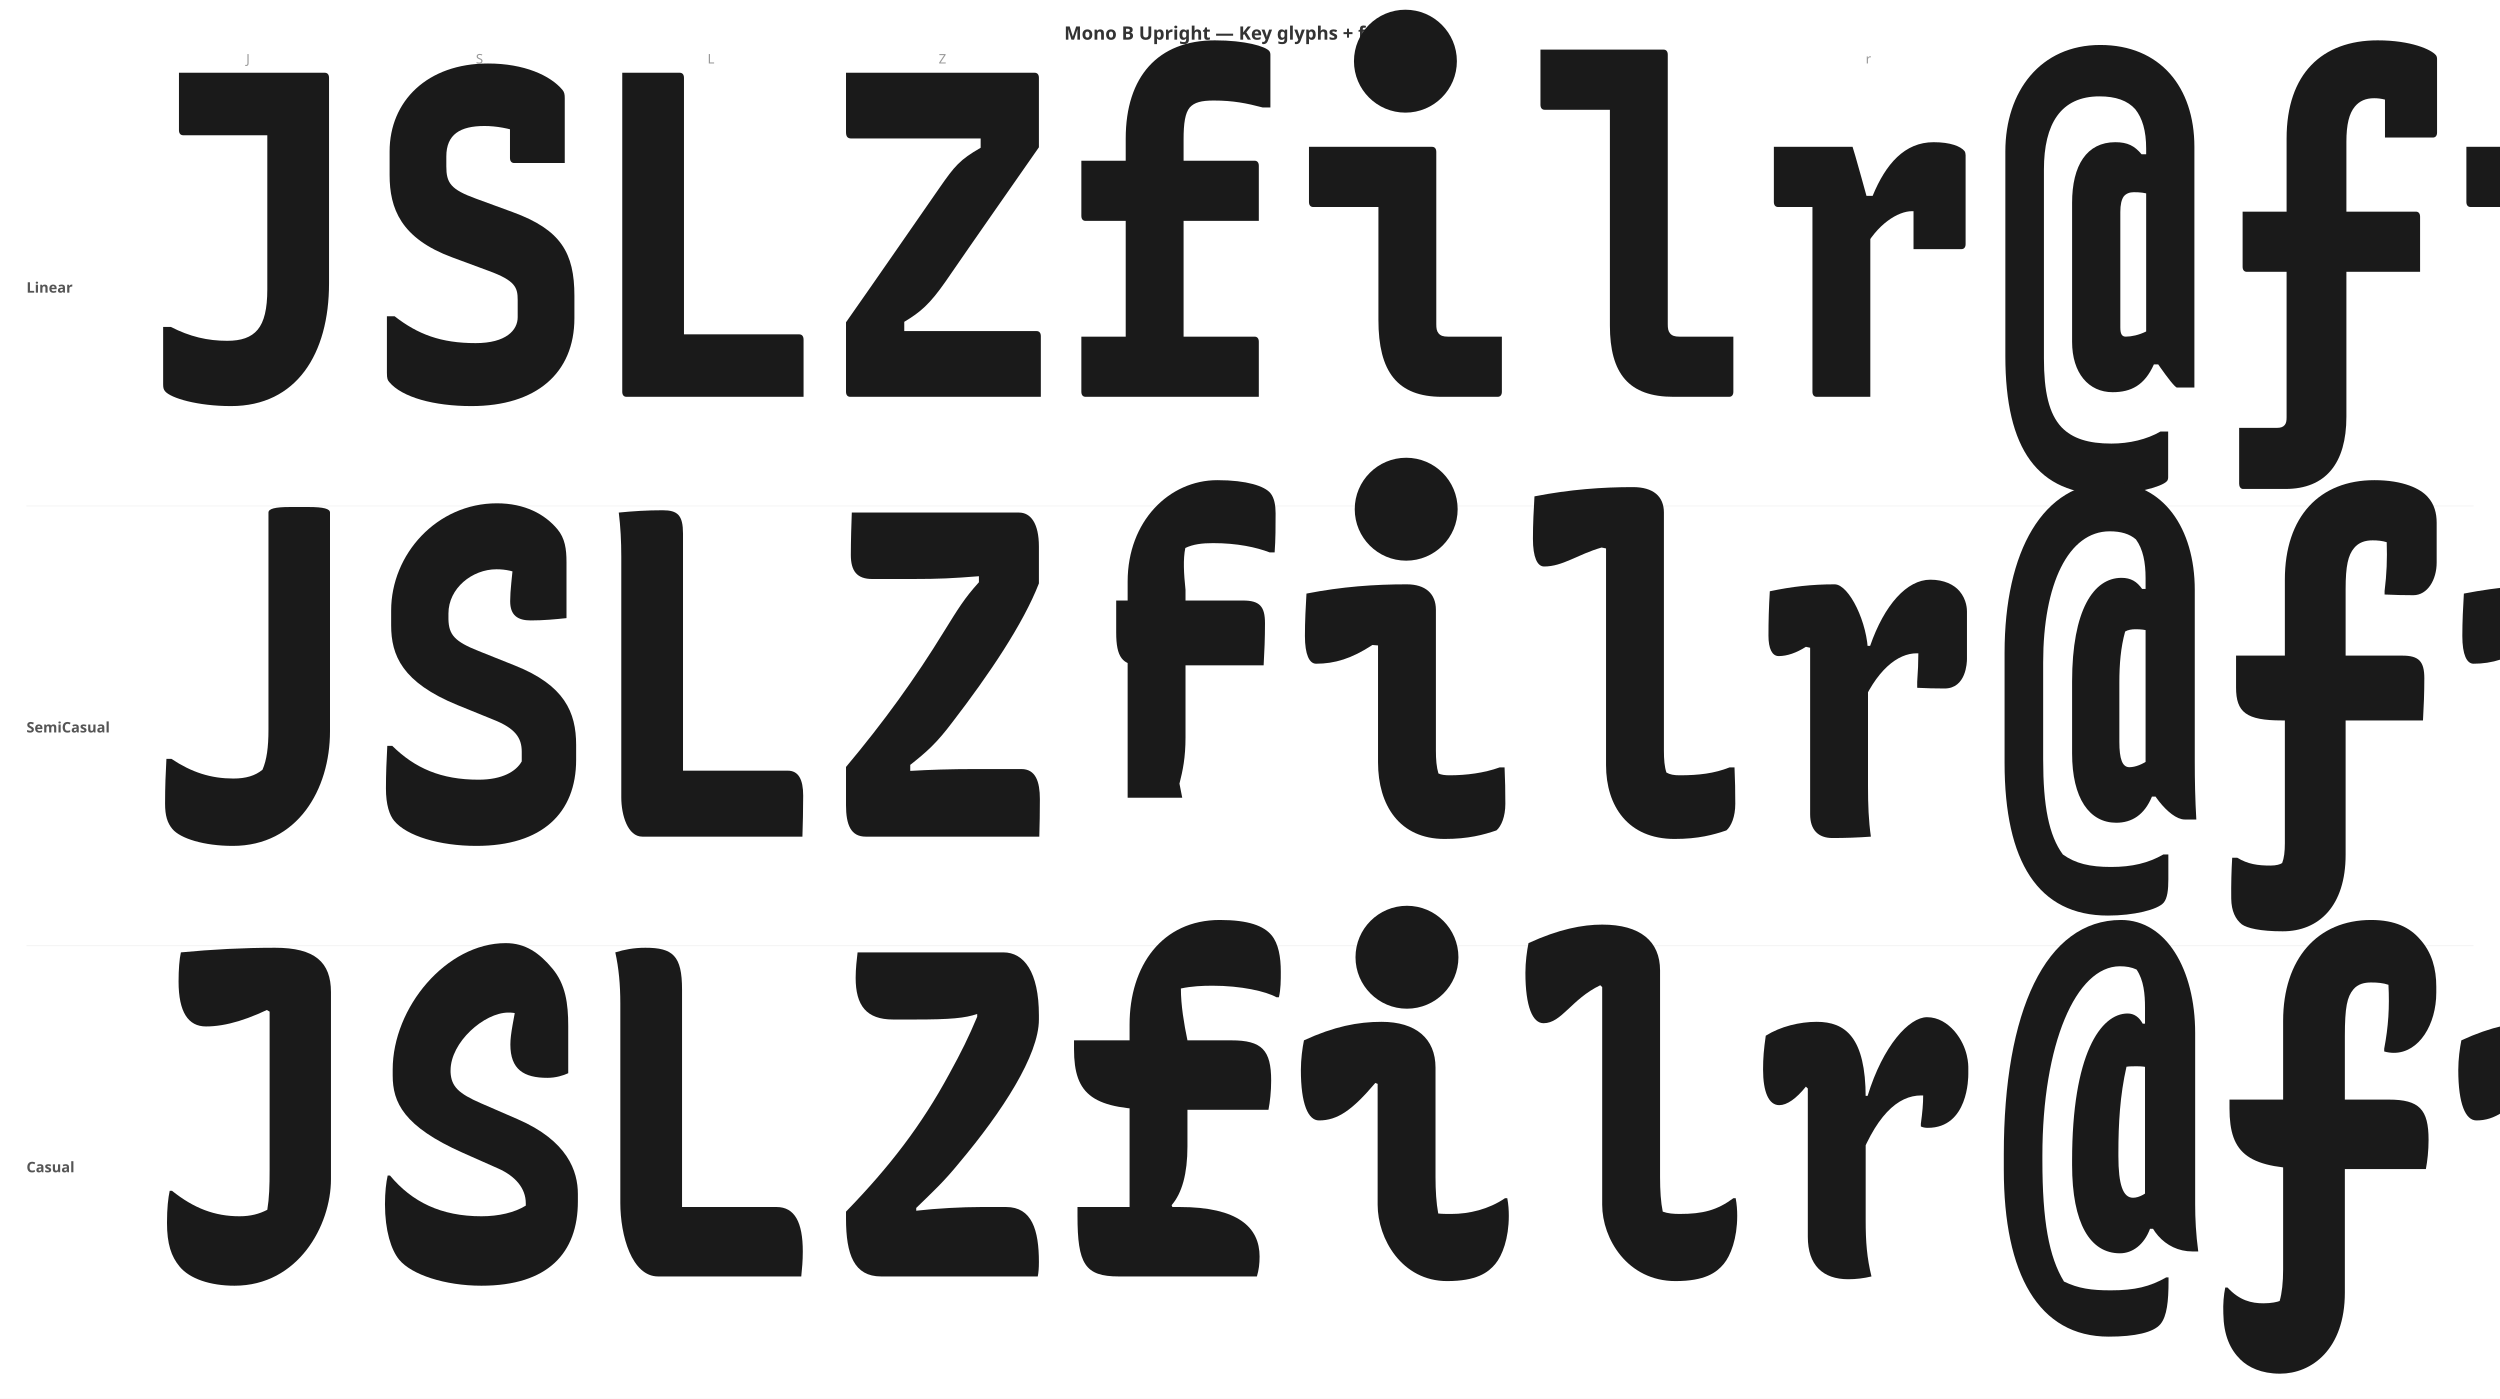
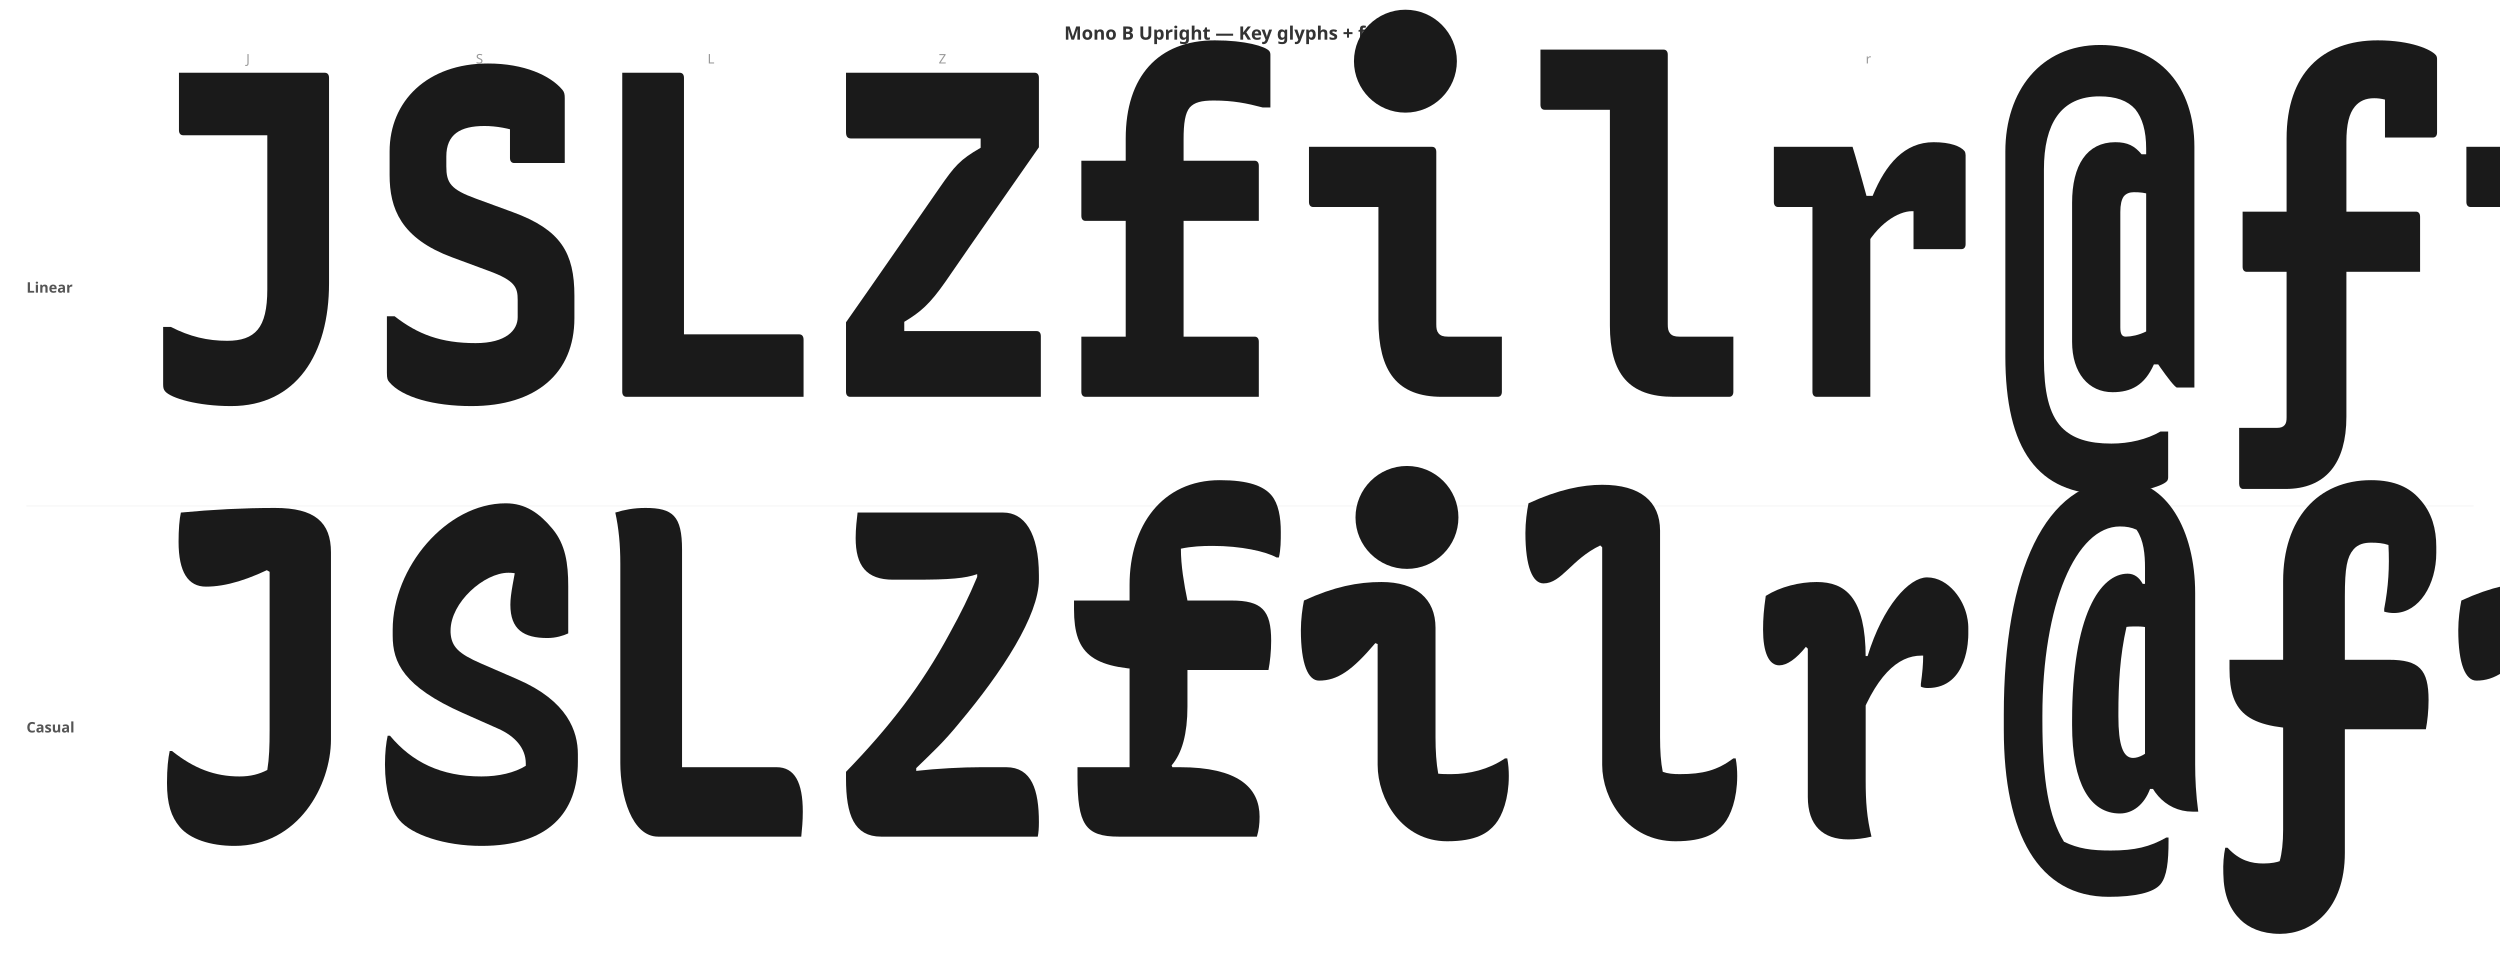
- <svg xmlns="http://www.w3.org/2000/svg" width="1890.0" height="1057.5" viewBox="0 0 1890.0 1057.5">
+ <svg xmlns="http://www.w3.org/2000/svg" width="1890.0" height="725.0" viewBox="0 0 1890.0 725.0">
  <rect width="100%" height="100%" fill="white" />
  <text x="945.0" y="30" text-anchor="middle" font-size="14" font-family="sans-serif" font-weight="bold" fill="#333">Mono B Upright — Key glyphs + features</text>
  <text x="187.5" y="48" text-anchor="middle" font-size="10" font-family="sans-serif" fill="#999">J</text>
  <text x="362.5" y="48" text-anchor="middle" font-size="10" font-family="sans-serif" fill="#999">S</text>
  <text x="537.5" y="48" text-anchor="middle" font-size="10" font-family="sans-serif" fill="#999">L</text>
  <text x="712.5" y="48" text-anchor="middle" font-size="10" font-family="sans-serif" fill="#999">Z</text>
  <text x="887.5" y="48" text-anchor="middle" font-size="10" font-family="sans-serif" fill="#999">f</text>
  <text x="1062.5" y="48" text-anchor="middle" font-size="10" font-family="sans-serif" fill="#999">i</text>
  <text x="1237.5" y="48" text-anchor="middle" font-size="10" font-family="sans-serif" fill="#999">l</text>
  <text x="1412.5" y="48" text-anchor="middle" font-size="10" font-family="sans-serif" fill="#999">r</text>
  <text x="1587.5" y="48" text-anchor="middle" font-size="10" font-family="sans-serif" fill="#999">@</text>
  <text x="1762.5" y="48" text-anchor="middle" font-size="10" font-family="sans-serif" fill="#999">fi</text>
  <text x="20" y="221.25" font-size="11" font-family="sans-serif" font-weight="bold" fill="#555">Linear</text>
  <path d="M171.75 257.65C156.875 257.65 143.458 254.5 129.167 247.15H123.333C123.333 262.9 123.333 276.2 123.333 290.55C123.333 293.0 123.625 294.4 124.792 295.8C129.167 301.05 149.583 307.0 174.667 307.0C224.25 307.0 248.75 267.45 248.75 214.25C248.75 162.45 248.75 110.65 248.75 58.85C248.75 56.4 247.583 55 245.542 55C208.792 55 172.042 55 135.292 55C135.292 70.4 135.292 83.0 135.292 98.4C135.292 100.85 136.458 102.25 138.5 102.25C162.417 102.25 186.333 102.25 210.25 102.25L196.542 93.5L208.5 109.6L202.083 92.8C202.083 140.4 202.083 181.7 202.083 218.8C202.083 233.5 199.75 243.3 194.792 249.25C189.833 255.2 182.25 257.65 171.75 257.65Z" fill="#1a1a1a" />
  <path d="M368.917 48C323.125 48 294.542 76.35 294.542 114.5V132.35C294.542 157.55 303.0 180.3 342.083 194.65L369.5 204.8C389.625 212.15 391.375 217.4 391.375 226.85V239.8C391.375 249.6 382.625 259.4 359.583 259.4C333.333 259.4 315.833 252.75 298.333 239.1H292.5C292.5 255.55 292.5 268.85 292.5 281.8C292.5 286.35 293.083 287.4 294.25 288.8C303.875 300.35 328.083 307.0 356.375 307.0C405.375 307.0 434.25 282.15 434.25 240.5V223.7C434.25 191.15 424.042 173.65 387.583 160.35L359.875 150.2C340.625 143.2 337.417 138.3 337.417 125.7V118.35C337.417 101.55 347.917 95.25 366.292 95.25C375.042 95.25 384.667 97.0 393.708 100.15L385.542 88.6C385.542 103.3 385.542 111.7 385.542 119.4C385.542 121.85 386.708 123.25 388.75 123.25C401.292 123.25 414.417 123.25 426.958 123.25C426.958 107.5 426.958 87.9 426.958 74.25C426.958 71.45 426.667 69.7 425.208 67.95C416.167 57.1 396.333 48 368.917 48Z" fill="#1a1a1a" />
  <path d="M473.625 300.0H607.5C607.5 285.65 607.5 273.05 607.5 256.95C607.5 254.15 606.333 252.75 604.0 252.75H517.083C517.083 189.05 517.083 122.55 517.083 58.85C517.083 56.4 515.917 55 513.875 55C499.292 55 485.0 55 470.417 55C470.417 64.45 470.417 73.55 470.417 83.0C470.417 154.05 470.417 225.1 470.417 296.15C470.417 298.6 471.583 300.0 473.625 300.0Z" fill="#1a1a1a" />
  <path d="M786.875 300.0C786.875 284.6 786.875 269.55 786.875 254.15C786.875 251.7 785.708 250.3 783.667 250.3H732.333C709.875 250.3 698.208 250.3 683.625 250.3V243.3C695.875 235.95 702.875 230.0 714.833 212.85C738.167 178.9 761.792 145.3 785.417 111.35V58.85C785.417 56.4 784.25 55 782.208 55H639.583C639.583 65.15 639.583 85.45 639.583 99.8C639.583 103.3 640.75 104.7 643.667 104.7H688.292C702.0 104.7 710.458 104.7 741.375 104.7V111.7C725.625 120.8 721.833 125.35 710.167 142.15C686.542 176.1 663.208 210.05 639.583 243.65V296.15C639.583 298.6 640.75 300.0 642.792 300.0Z" fill="#1a1a1a" />
  <path d="M918.417 30.5C875.542 30.5 851.042 57.8 851.042 104.7C851.042 163.85 851.042 223.35 851.042 282.5H896.833L894.792 273.75C894.792 262.9 894.792 258.35 894.792 248.2C894.792 200.6 894.792 153.0 894.792 105.4C894.792 93.15 895.958 85.45 899.458 81.25C902.958 77.4 908.208 76.0 917.542 76.0C932.417 76.0 942.625 78.1 954.583 81.25H960.417C960.417 67.6 960.417 54.3 960.417 41.35C960.417 40.3 960.125 39.25 959.542 38.55C956.625 35.05 941.458 30.5 918.417 30.5ZM817.5 121.5C817.5 136.352 817.5 148.298 817.5 163.15C817.5 165.6 818.667 167.0 820.708 167.0H951.667C951.667 152.3 951.667 140.05 951.667 125.35C951.667 122.9 950.5 121.5 948.458 121.5ZM817.5 254.5C817.5 269.352 817.5 281.298 817.5 296.15C817.5 298.6 818.667 300.0 820.708 300.0H951.667C951.667 285.148 951.667 273.202 951.667 258.35C951.667 255.9 950.5 254.5 948.458 254.5Z" fill="#1a1a1a" />
  <path d="M989.583 111.0C989.583 125.0 989.583 138.65 989.583 152.65C989.583 155.1 990.75 156.5 992.792 156.5C1006.792 156.5 1021.375 156.5 1035.375 156.5H1042.083C1042.083 184.85 1042.083 213.55 1042.083 241.9C1042.083 281.1 1056.375 300.0 1090.208 300.0C1104.208 300.0 1118.208 300.0 1132.208 300.0C1134.25 300.0 1135.417 298.6 1135.417 296.15C1135.417 282.15 1135.417 268.5 1135.417 254.5H1129.583C1118.792 254.5 1106.25 254.5 1094.583 254.5C1091.083 254.5 1089.042 253.8 1087.583 252.05C1086.125 250.3 1085.833 248.2 1085.833 245.05C1085.833 201.65 1085.833 158.25 1085.833 114.85C1085.833 112.4 1084.667 111.0 1082.625 111.0C1051.708 111.0 1020.5 111.0 989.583 111.0ZM1023.597 46.25C1023.597 67.736 1041.014 85.153 1062.5 85.153C1083.986 85.153 1101.402 67.736 1101.402 46.25C1101.402 24.764 1083.986 7.348 1062.5 7.348C1041.014 7.348 1023.597 24.764 1023.597 46.25Z" fill="#1a1a1a" />
  <path d="M1164.583 37.5C1164.583 51.5 1164.583 65.15 1164.583 79.15C1164.583 81.6 1165.75 83.0 1167.792 83.0C1182.375 83.0 1197.25 83.0 1211.833 83.0H1217.083C1217.083 137.25 1217.083 191.85 1217.083 246.1C1217.083 282.5 1231.375 300.0 1265.208 300.0C1279.208 300.0 1293.208 300.0 1307.208 300.0C1309.25 300.0 1310.417 298.6 1310.417 296.15C1310.417 282.15 1310.417 268.5 1310.417 254.5H1304.583C1293.792 254.5 1281.25 254.5 1269.583 254.5C1266.083 254.5 1264.042 253.8 1262.583 252.05C1261.125 250.3 1260.833 248.2 1260.833 245.05C1260.833 177.15 1260.833 109.25 1260.833 41.35C1260.833 38.9 1259.667 37.5 1257.625 37.5C1226.708 37.5 1195.5 37.5 1164.583 37.5Z" fill="#1a1a1a" />
  <path d="M1341.042 111.0C1341.042 125.0 1341.042 138.65 1341.042 152.65C1341.042 155.1 1342.208 156.5 1344.25 156.5C1351.25 156.5 1358.25 156.5 1365.25 156.5H1370.208C1370.208 194.65 1370.208 258.0 1370.208 296.15C1370.208 298.6 1371.375 300.0 1373.417 300.0C1386.833 300.0 1400.542 300.0 1413.958 300.0C1413.958 289.85 1413.958 278.3 1413.958 265.7C1413.958 229.65 1413.958 187.3 1413.958 158.6C1413.958 158.25 1400.833 111.0 1400.542 111.0C1378.375 111.0 1363.208 111.0 1341.042 111.0ZM1461.792 107.5C1439.917 107.5 1425.625 123.95 1415.708 148.1H1406.083L1408.708 189.4C1418.917 169.45 1434.958 159.65 1445.458 159.65C1446.042 159.65 1446.333 159.65 1446.625 159.65C1446.625 166.65 1446.625 174.35 1446.625 181.35V188.35C1458.583 188.35 1470.833 188.35 1482.792 188.35C1484.833 188.35 1486.0 186.95 1486.0 184.5V117.3C1486.0 116.25 1485.708 114.85 1485.125 114.15C1482.208 110.65 1474.625 107.5 1461.792 107.5Z" fill="#1a1a1a" />
  <path d="M1516.042 114.5V269.2C1516.042 339.9 1540.542 373.85 1593.042 373.85C1611.708 373.85 1634.458 368.25 1638.25 363.7C1638.833 363.0 1639.125 361.95 1639.125 360.9C1639.125 351.8 1639.125 335.35 1639.125 326.25H1633.292C1623.083 332.2 1609.667 335.35 1596.25 335.35C1578.75 335.35 1566.792 331.5 1558.625 323.1C1549.0 312.95 1545.208 296.15 1545.208 270.95V128.15C1545.208 93.5 1558.042 72.85 1587.208 72.85C1599.458 72.85 1608.5 76.0 1614.333 82.65C1619.583 89.3 1622.5 98.75 1622.5 112.4C1622.5 164.2 1622.5 209.35 1622.5 261.15C1622.5 262.55 1642.917 293.0 1645.833 293.0H1658.958C1658.958 275.85 1658.958 258.7 1658.958 241.55C1658.958 198.15 1658.958 154.4 1658.958 111.0C1658.958 65.85 1633.0 34.0 1587.792 34.0C1542.583 34.0 1516.042 69 1516.042 114.5ZM1636.208 238.4C1629.5 249.6 1615.792 254.5 1607.042 254.5C1604.125 254.5 1602.958 252.4 1602.958 247.5V160.35C1602.958 154.75 1603.833 150.9 1605.583 148.45C1607.333 146.35 1609.958 145.3 1613.167 145.3C1622.792 145.3 1627.75 147.05 1633.583 152.65V116.6H1619.0C1613.75 110.3 1608.5 107.5 1599.167 107.5C1577.583 107.5 1566.5 125.0 1566.5 153.35V258.35C1566.5 282.15 1579.042 296.5 1597.125 296.5C1611.125 296.5 1621.333 291.25 1628.333 275.5H1636.208Z" fill="#1a1a1a" />
  <path d="M1692.792 323.45C1692.792 337.8 1692.792 351.45 1692.792 365.8C1692.792 367.9 1693.958 369.65 1695.708 369.65C1697.75 369.65 1707.667 369.65 1727.792 369.65C1758.125 369.65 1773.875 350.4 1773.875 315.05C1773.875 244.7 1773.875 176.1 1773.875 107.15C1773.875 94.2 1775.917 85.8 1780.292 80.55C1783.792 76.35 1788.458 74.25 1794.875 74.25C1797.5 74.25 1800.417 74.6 1803.042 75.3C1803.042 83.7 1803.042 92.1 1803.042 100.85V104.0C1815.0 104.0 1827.25 104.0 1839.208 104.0C1841.25 104.0 1842.417 102.6 1842.417 100.15V44.5C1842.417 43.45 1842.125 42.4 1841.542 41.7C1838.042 37.5 1822.875 30.5 1797.5 30.5C1755.5 30.5 1728.667 55.7 1728.667 104.7C1728.667 175.4 1728.667 244.7 1728.667 315.4C1728.667 318.2 1728.375 319.95 1727.208 321.35C1726.042 322.75 1724.292 323.45 1721.667 323.45C1711.75 323.45 1705.625 323.45 1698.625 323.45ZM1695.417 160.0C1695.417 174.0 1695.417 187.65 1695.417 201.65C1695.417 204.1 1696.583 205.5 1698.625 205.5H1829.583C1829.583 190.8 1829.583 178.55 1829.583 163.85C1829.583 161.4 1828.417 160.0 1826.375 160.0ZM1864.583 111.0C1864.583 125.0 1864.583 138.65 1864.583 152.65C1864.583 155.1 1865.75 156.5 1867.792 156.5C1881.792 156.5 1896.375 156.5 1910.375 156.5H1917.083C1917.083 184.85 1917.083 213.55 1917.083 241.9C1917.083 281.1 1931.375 300.0 1965.208 300.0C1979.208 300.0 1993.208 300.0 2007.208 300.0C2009.25 300.0 2010.417 298.6 2010.417 296.15C2010.417 282.15 2010.417 268.5 2010.417 254.5H2004.583C1993.792 254.5 1981.25 254.5 1969.583 254.5C1966.083 254.5 1964.042 253.8 1962.583 252.05C1961.125 250.3 1960.833 248.2 1960.833 245.05C1960.833 201.65 1960.833 158.25 1960.833 114.85C1960.833 112.4 1959.667 111.0 1957.625 111.0C1926.708 111.0 1895.5 111.0 1864.583 111.0ZM1898.598 46.25C1898.598 67.736 1916.014 85.153 1937.5 85.153C1958.986 85.153 1976.402 67.736 1976.402 46.25C1976.402 24.764 1958.986 7.348 1937.5 7.348C1916.014 7.348 1898.598 24.764 1898.598 46.25Z" fill="#1a1a1a" />
  <line x1="20" y1="382.5" x2="1870.0" y2="382.5" stroke="#eee" stroke-width="0.5" />
-   <text x="20" y="553.75" font-size="11" font-family="sans-serif" font-weight="bold" fill="#555">SemiCasual</text>
-   <path d="M176.417 588.575C159.646 588.575 145.062 584.025 129.604 573.7H125.812C125.229 584.375 124.792 594.7 124.792 607.475C124.792 616.75 126.542 622.175 130.333 626.725C136.312 633.9 154.25 639.5 175.979 639.5C224.833 639.5 249.479 596.975 249.479 552.875C249.479 498.301 249.479 442.074 249.479 387.5C249.479 384.7 244.827 383.3 233.197 383.3C228.545 383.3 223.893 383.3 219.241 383.3C207.61 383.3 202.958 384.7 202.958 387.5C202.958 387.5 202.958 387.5 202.958 387.5C202.958 387.5 202.958 387.5 202.958 387.5C202.958 441.669 202.958 497.481 202.958 551.65C202.958 564.95 201.646 574.575 198.438 581.925C192.896 586.475 185.896 588.575 176.417 588.575Z" fill="#1a1a1a" />
-   <path d="M375.625 380.5C330.271 380.5 295.708 419.0 295.708 461.525V472.725C295.708 495.475 304.021 515.95 346.021 533.1L373.146 544.125C389.479 550.6 394.438 557.775 394.438 568.275V575.625C390.208 583.15 379.854 589.45 361.771 589.45C333.333 589.45 313.646 580.7 296.583 563.9H292.792C292.208 574.75 291.771 585.075 291.771 596.1C291.771 608.35 294.396 616.225 298.042 620.6C307.521 631.975 332.167 639.5 360.167 639.5C409.896 639.5 435.562 614.65 435.562 574.4V563.2C435.562 538.35 426.667 518.05 389.333 503.175L361.771 492.15C343.688 484.975 339.312 479.9 339.021 468.175V463.8C339.021 444.725 356.958 430.375 375.333 430.375C382.479 430.375 388.75 431.775 395.75 435.1L388.604 420.225C387.0 437.025 385.688 446.475 385.688 454.525C385.688 465.2 391.375 469.05 401.292 469.05C410.771 469.05 420.104 468.175 428.271 467.3C428.271 454.0 428.271 437.9 428.271 424.95C428.271 414.975 427.104 406.925 421.417 400.1C411.938 388.725 396.771 380.5 375.625 380.5Z" fill="#1a1a1a" />
-   <path d="M485.583 632.5C485.583 632.5 606.625 632.5 606.625 632.5C606.917 622.35 607.208 613.25 607.208 601.525C607.208 589.1 603.562 582.625 595.542 582.625C595.542 582.625 516.354 582.625 516.354 582.625C516.354 522.775 516.354 459.775 516.354 403.425C516.354 389.425 512.271 385.75 500.896 385.75C489.229 385.75 478.438 386.45 467.792 387.5C469.104 398.175 469.688 409.025 469.688 420.75C469.688 481.475 469.688 542.025 469.688 602.75C469.688 616.4 474.646 632.5 485.583 632.5Z" fill="#1a1a1a" />
-   <path d="M785.708 632.5C786.0 623.4 786.146 614.125 786.146 604.15C786.146 590.85 782.938 581.4 772.146 581.4C772.146 581.4 737.0 581.4 737.0 581.4C718.771 581.4 703.021 581.925 688.146 582.8C688.146 582.8 688.146 578.25 688.146 578.25C700.542 568.45 707.979 561.975 720.083 545.875C747.938 509.65 773.604 471.5 785.417 441.05C785.417 441.05 785.417 413.225 785.417 413.225C785.417 395.55 779.146 387.5 770.396 387.5C770.396 387.5 643.958 387.5 643.958 387.5C643.667 395.025 643.229 408.85 643.229 419.525C643.229 431.775 647.896 437.725 659.417 437.725C659.417 437.725 689.896 437.725 689.896 437.725C710.312 437.725 720.083 437.2 740.062 435.625C740.062 435.625 740.062 440.175 740.062 440.175C728.979 452.425 724.312 460.3 713.958 476.925C691.646 513.325 668.021 545.875 639.583 579.825C639.583 579.825 639.583 608.7 639.583 608.7C639.583 623.575 643.229 632.5 654.458 632.5C654.458 632.5 785.708 632.5 785.708 632.5Z" fill="#1a1a1a" />
-   <path d="M920.312 363.0C883.942 363.0 852.5 393.975 852.5 439.65C852.5 494.075 852.5 548.675 852.5 603.1C852.5 603.1 893.771 603.1 893.771 603.1C893.771 603.1 891.671 592.425 891.671 592.425C894.208 582.45 896.25 572.825 896.25 557.425C896.25 520.325 896.25 483.05 896.25 445.95C894.938 433.525 894.354 422.675 896.104 414.275C901.938 411.475 908.646 410.6 917.104 410.6C935.333 410.6 949.771 413.75 959.833 417.6C959.833 417.6 963.625 417.6 963.625 417.6C964.354 407.8 964.354 397.65 964.354 388.025C964.354 381.9 963.333 376.3 960.417 372.8C956.042 367.55 942.771 363.0 920.312 363.0ZM843.837 454.0C843.837 462.476 843.837 469.499 843.837 478.15C843.837 496.875 848.475 503.0 862.65 503.0C862.65 503.0 955.312 503.0 955.312 503.0C955.896 492.675 956.333 482.525 956.333 471.15C956.333 458.375 952.25 454.0 939.708 454.0C939.708 454.0 843.837 454.0 843.837 454.0ZM870.0 632.5C870.0 632.5 870.0 632.5 870.0 632.5C870.0 632.5 870.0 632.5 870.0 632.5C870.0 632.5 870.0 632.5 870.0 632.5C870.0 632.5 870.0 632.5 870.0 632.5C870.0 632.5 870.0 632.5 870.0 632.5C870.0 632.5 870.0 632.5 870.0 632.5Z" fill="#1a1a1a" />
-   <path d="M987.688 448.75C987.104 458.55 986.521 469.75 986.521 480.775C986.521 494.95 989.875 501.775 994.979 501.775C1008.979 501.775 1021.812 497.925 1037.562 487.6C1037.562 487.6 1041.792 487.95 1041.792 487.95C1041.792 517.35 1041.792 546.925 1041.792 576.325C1041.792 608.875 1058.125 634.25 1092.104 634.25C1110.188 634.25 1121.562 631.1 1131.333 627.775C1134.979 624.625 1138.042 617.45 1138.042 607.65C1138.042 598.55 1137.896 589.45 1137.458 580.175C1137.458 580.175 1133.667 580.175 1133.667 580.175C1122.146 584.375 1108.438 586.125 1095.896 586.125C1092.396 586.125 1089.625 585.775 1087.438 584.725C1085.979 579.825 1085.542 574.225 1085.542 567.4C1085.542 531.875 1085.542 496.525 1085.542 461.0C1085.542 448.75 1077.521 441.75 1063.521 441.75C1039.167 441.75 1014.521 443.5 987.688 448.75ZM1024.181 384.962C1024.181 384.962 1024.181 384.962 1024.181 384.962C1024.181 406.448 1041.597 423.865 1063.083 423.865C1084.569 423.865 1101.986 406.448 1101.986 384.962C1101.986 384.962 1101.986 384.962 1101.986 384.962C1101.986 363.477 1084.569 346.06 1063.083 346.06C1041.597 346.06 1024.181 363.477 1024.181 384.962Z" fill="#1a1a1a" />
-   <path d="M1160.062 375.25C1159.479 385.05 1158.896 396.25 1158.896 407.275C1158.896 421.45 1162.25 428.275 1167.354 428.275C1181.5 428.275 1192.583 419.175 1210.812 413.925C1210.812 413.925 1214.167 414.625 1214.167 414.625C1214.167 469.225 1214.167 523.825 1214.167 578.425C1214.167 609.575 1230.938 634.25 1265.938 634.25C1284.021 634.25 1295.396 631.1 1305.167 627.775C1308.812 624.625 1311.875 617.45 1311.875 607.65C1311.875 598.55 1311.729 589.45 1311.292 580.175C1311.292 580.175 1307.5 580.175 1307.5 580.175C1295.979 584.725 1284.312 586.125 1269.729 586.125C1265.646 586.125 1262.438 585.6 1259.812 584.025C1258.354 579.65 1257.917 574.225 1257.917 567.4C1257.917 507.375 1257.917 447.525 1257.917 387.5C1257.917 375.25 1249.896 368.25 1234.438 368.25C1211.542 368.25 1186.896 370.0 1160.062 375.25Z" fill="#1a1a1a" />
-   <path d="M1337.979 447.0C1337.25 459.075 1336.958 469.225 1336.958 480.6C1336.958 490.4 1339.729 496.0 1344.688 496.0C1351.104 496.0 1358.104 493.55 1365.25 489.0C1365.25 489.0 1368.458 489.7 1368.458 489.7C1368.458 527.325 1368.458 585.425 1368.458 615.525C1368.458 627.6 1374.729 633.55 1385.375 633.55C1395.0 633.55 1404.771 633.2 1414.396 632.5C1412.646 620.25 1412.208 608.525 1412.208 594.175C1412.208 558.475 1412.208 519.8 1412.208 494.25C1412.208 471.15 1397.917 441.75 1386.979 441.75C1369.479 441.75 1354.604 443.5 1337.979 447.0ZM1459.312 438.25C1441.667 438.25 1424.604 457.15 1413.812 488.3C1413.812 488.3 1404.771 488.3 1404.771 488.3C1404.771 488.3 1405.646 537.3 1405.646 537.3C1418.188 506.15 1434.958 493.9 1448.958 493.9C1449.542 493.9 1449.833 493.9 1450.271 493.9C1450.271 500.55 1449.979 507.725 1449.396 515.425C1449.396 515.425 1449.396 519.975 1449.396 519.975C1456.104 520.325 1463.104 520.5 1470.104 520.5C1486.438 520.5 1487.021 500.725 1487.021 498.275C1487.021 498.275 1487.021 462.4 1487.021 462.4C1487.021 461.0 1487.021 453.475 1481.333 446.825C1477.25 442.1 1469.958 438.25 1459.312 438.25Z" fill="#1a1a1a" />
-   <path d="M1515.458 493.55C1515.458 493.55 1515.458 576.675 1515.458 576.675C1515.458 651.575 1540.833 692.175 1593.625 692.175C1612.875 692.175 1631.25 687.8 1635.771 682.375C1638.542 679.05 1639.271 672.75 1639.271 664.7C1639.271 659.625 1639.271 651.05 1639.271 645.975C1639.271 645.975 1635.479 645.975 1635.479 645.975C1624.25 652.45 1611.854 655.425 1595.958 655.425C1579.917 655.425 1568.979 652.8 1559.5 645.975C1549.0 631.625 1544.625 609.575 1544.625 574.05C1544.625 574.05 1544.625 500.9 1544.625 500.9C1544.625 441.4 1563.729 401.675 1594.938 401.675C1603.396 401.675 1609.958 403.6 1614.771 407.8C1620.167 415.15 1622.062 425.3 1622.062 437.025C1622.062 487.25 1622.062 533.975 1622.062 584.2C1622.062 595.05 1639.562 619.55 1651.667 619.55C1651.667 619.55 1660.417 619.55 1660.417 619.55C1659.542 604.5 1659.25 589.975 1659.25 575.975C1659.25 532.75 1659.25 489.175 1659.25 445.95C1659.25 399.4 1635.333 364.75 1595.667 364.75C1544.479 364.75 1515.458 416.725 1515.458 493.55ZM1640.292 557.075C1631.833 571.425 1618.854 580.0 1609.812 580.0C1604.562 580.0 1602.229 574.05 1602.229 560.75C1602.229 560.75 1602.229 515.95 1602.229 515.95C1602.229 502.3 1603.25 489.525 1606.604 477.45C1608.5 476.225 1611.562 475.7 1614.333 475.7C1622.5 475.7 1628.188 477.1 1634.312 483.05C1634.312 483.05 1634.312 445.25 1634.312 445.25C1634.312 445.25 1619.438 445.25 1619.438 445.25C1615.5 439.65 1610.979 436.85 1603.833 436.85C1582.833 436.85 1566.5 461.0 1566.5 515.425C1566.5 515.425 1566.5 569.5 1566.5 569.5C1566.5 603.625 1579.625 622.0 1599.896 622.0C1611.708 622.0 1621.188 616.05 1626.875 602.225C1626.875 602.225 1639.271 602.225 1639.271 602.225C1639.271 602.225 1640.292 557.075 1640.292 557.075Z" fill="#1a1a1a" />
-   <path d="M1687.542 648.425C1686.958 658.4 1686.667 668.55 1686.812 679.4C1686.945 688.722 1689.966 694.933 1694.833 698.825C1698.771 701.625 1708.542 704.075 1725.75 704.075C1752.906 704.075 1773.292 685.175 1773.292 646.15C1773.292 579.825 1773.292 516.65 1773.292 445.25C1773.292 427.75 1775.188 419.7 1779.708 414.275C1783.208 410.075 1788.021 408.5 1793.708 408.5C1797.354 408.5 1801.0 408.85 1804.354 409.9C1804.792 422.5 1804.354 434.05 1802.75 446.825C1802.75 446.825 1802.75 449.45 1802.75 449.45C1809.896 449.8 1817.333 449.975 1824.479 449.975C1835.125 449.975 1842.125 438.425 1842.125 425.3C1842.125 425.3 1842.125 395.2 1842.125 395.2C1842.125 388.025 1840.375 381.2 1835.417 375.775C1830.021 369.475 1816.896 363.0 1795.021 363.0C1753.75 363.0 1727.354 390.3 1727.354 438.25C1727.354 505.45 1727.354 571.075 1727.354 637.575C1727.354 643.804 1726.76 648.813 1725.312 652.45C1723.83 653.51 1720.792 654.375 1716.417 654.375C1706.938 654.375 1699.354 653.325 1691.333 648.425C1691.333 648.425 1687.542 648.425 1687.542 648.425ZM1690.458 495.65C1690.458 503.7 1690.458 511.575 1690.458 519.8C1690.458 538.525 1698.188 544.65 1725.021 544.65C1725.021 544.65 1831.771 544.65 1831.771 544.65C1832.354 534.325 1832.792 524.175 1832.792 512.8C1832.792 500.025 1828.708 495.65 1816.167 495.65C1816.167 495.65 1690.458 495.65 1690.458 495.65ZM1862.688 448.75C1862.104 458.55 1861.521 469.75 1861.521 480.775C1861.521 494.95 1864.875 501.775 1869.979 501.775C1883.979 501.775 1896.812 497.925 1912.562 487.6C1912.562 487.6 1916.792 487.95 1916.792 487.95C1916.792 517.35 1916.792 546.925 1916.792 576.325C1916.792 608.875 1933.125 634.25 1967.104 634.25C1985.188 634.25 1996.562 631.1 2006.333 627.775C2009.979 624.625 2013.042 617.45 2013.042 607.65C2013.042 598.55 2012.896 589.45 2012.458 580.175C2012.458 580.175 2008.667 580.175 2008.667 580.175C1997.146 584.375 1983.438 586.125 1970.896 586.125C1967.396 586.125 1964.625 585.775 1962.438 584.725C1960.979 579.825 1960.542 574.225 1960.542 567.4C1960.542 531.875 1960.542 496.525 1960.542 461.0C1960.542 448.75 1952.521 441.75 1938.521 441.75C1914.167 441.75 1889.521 443.5 1862.688 448.75ZM1899.181 384.962C1899.181 384.962 1899.181 384.962 1899.181 384.962C1899.181 406.448 1916.597 423.865 1938.083 423.865C1959.569 423.865 1976.986 406.448 1976.986 384.962C1976.986 384.962 1976.986 384.962 1976.986 384.962C1976.986 363.477 1959.569 346.06 1938.083 346.06C1916.597 346.06 1899.181 363.477 1899.181 384.962Z" fill="#1a1a1a" />
-   <line x1="20" y1="715.0" x2="1870.0" y2="715.0" stroke="#eee" stroke-width="0.5" />
-   <text x="20" y="886.25" font-size="11" font-family="sans-serif" font-weight="bold" fill="#555">Casual</text>
-   <path d="M181.083 919.5C162.417 919.5 146.667 913.55 130.042 900.25H128.292C127.125 905.85 126.25 913.2 126.25 924.4C126.25 940.5 129.458 949.95 135.875 957.65C143.458 966.75 158.917 972.0 177.292 972.0C225.417 972.0 250.208 926.5 250.208 891.5C250.208 840.05 250.208 788.95 250.208 750.1C250.208 727.35 238.028 716.5 207.917 716.5C184.194 716.5 160.485 717.734 136.75 720.0C135.62 724.971 135.0 732.95 135.0 742.05C135.0 765.15 142.292 776.0 155.708 776.0C170.875 776.0 188.375 770.75 210.542 759.2L194.792 759.55L211.708 769.35L203.833 753.95C203.833 806.45 203.833 846.35 203.833 884.5C203.833 896.4 203.542 905.85 202.083 914.6C195.958 917.75 189.542 919.5 181.083 919.5Z" fill="#1a1a1a" />
-   <path d="M382.333 713.0C337.417 713.0 296.875 761.65 296.875 808.55V813.1C296.875 833.4 305.042 851.6 349.958 871.55L376.792 883.45C389.333 889.05 397.5 898.15 397.5 909.7V911.45C389.042 916.7 377.083 919.5 363.958 919.5C333.333 919.5 311.458 908.65 294.833 888.7H293.083C291.917 893.95 291.042 901.3 291.042 910.4C291.042 930.35 295.708 945.05 301.833 952.4C311.167 963.6 336.25 972.0 363.958 972.0C414.417 972.0 436.875 947.15 436.875 908.3V902.7C436.875 885.55 429.292 862.45 391.083 846.0L363.667 834.1C346.75 826.75 341.208 821.5 340.625 810.65V809.25C340.625 787.9 366.0 765.5 384.375 765.5C389.917 765.5 392.833 766.55 397.792 770.05L391.667 751.85C388.458 770.75 385.833 781.25 385.833 789.65C385.833 808.55 396.042 814.85 413.833 814.85C420.25 814.85 425.792 813.1 429.583 811.35C429.583 800.5 429.583 787.9 429.583 775.65C429.583 758.5 427.542 744.15 417.625 732.25C407.708 720.35 397.208 713.0 382.333 713.0Z" fill="#1a1a1a" />
-   <path d="M497.542 965.0H605.75C606.333 959.05 606.917 953.45 606.917 946.1C606.917 924.05 600.792 912.5 587.083 912.5H515.625C515.625 856.5 515.625 797.0 515.625 748.0C515.625 722.45 508.625 716.5 487.917 716.5C479.167 716.5 471.875 717.9 465.167 720.0C467.792 731.9 468.958 744.5 468.958 758.5C468.958 808.9 468.958 858.95 468.958 909.35C468.958 934.2 477.708 965.0 497.542 965.0Z" fill="#1a1a1a" />
-   <path d="M784.542 965.0C785.125 962.2 785.417 958.7 785.417 954.15C785.417 930.0 780.167 912.5 760.625 912.5H741.667C727.667 912.5 707.833 913.55 692.667 915.3V913.2C705.208 900.95 713.083 893.95 725.333 878.9C757.708 840.4 785.417 797.7 785.417 770.75V767.6C785.417 734.7 774.042 720.0 758.583 720.0H648.333C647.75 724.9 646.875 732.25 646.875 739.25C646.875 760.25 655.042 770.75 675.167 770.75H691.5C718.625 770.75 729.708 769.7 738.75 766.55V768.65C732.333 784.05 726.792 795.25 717.75 811.7C696.75 850.55 672.833 881.7 639.583 916.0V921.25C639.583 948.55 645.708 965.0 666.125 965.0Z" fill="#1a1a1a" />
-   <path d="M922.208 695.5C878.458 695.5 853.958 730.15 853.958 774.6C853.958 824.3 853.958 874.0 853.958 923.7H890.708L885.75 911.1C893.625 902.0 897.708 887.3 897.708 866.65C897.708 840.05 897.708 813.1 897.708 786.5C895.083 773.9 892.75 759.9 892.75 747.3C900.917 745.55 909.083 745.2 916.667 745.2C938.25 745.2 956.917 749.4 965.083 753.95H966.833C968.292 748.0 968.292 741.0 968.292 734.7C968.292 723.5 966.542 713.35 961.292 707.05C955.458 700.05 944.083 695.5 922.208 695.5ZM811.958 786.5C811.958 788.6 811.958 790.7 811.958 793.15C811.958 828.15 826.25 839.0 877.875 839.0H958.958C960.125 833.05 961.0 825.0 961.0 816.95C961.0 793.85 954.0 786.5 930.958 786.5ZM814.583 912.5C814.583 914.6 814.583 916.7 814.583 919.15C814.583 955.55 820.125 965.0 845.792 965.0H950.208C951.667 960.1 952.25 955.55 952.25 949.95C952.25 927.9 935.917 912.5 891.875 912.5Z" fill="#1a1a1a" />
-   <path d="M985.792 786.5C984.625 792.1 983.458 800.85 983.458 808.9C983.458 834.8 989.0 847.05 997.167 847.05C1011.167 847.05 1022.25 839.35 1039.75 818.7L1041.5 819.4C1041.5 849.85 1041.5 880.3 1041.5 910.75C1041.5 936.65 1059.875 968.5 1094.0 968.5C1116.167 968.5 1124.917 962.2 1130.458 955.55C1135.708 949.25 1140.667 936.3 1140.667 919.15C1140.667 914.95 1140.375 910.4 1139.5 905.85H1137.75C1125.5 914.25 1110.625 917.75 1097.208 917.75C1093.708 917.75 1090.208 917.75 1087.292 917.4C1085.833 909.35 1085.25 900.25 1085.25 889.75C1085.25 862.1 1085.25 834.8 1085.25 807.15C1085.25 785.1 1070.375 772.5 1044.417 772.5C1026.625 772.5 1008.542 776.0 985.792 786.5ZM1024.764 723.675C1024.764 745.161 1042.181 762.577 1063.667 762.577C1085.153 762.577 1102.569 745.161 1102.569 723.675C1102.569 702.189 1085.153 684.773 1063.667 684.773C1042.181 684.773 1024.764 702.189 1024.764 723.675Z" fill="#1a1a1a" />
-   <path d="M1155.542 713.0C1154.375 718.6 1153.208 727.35 1153.208 735.4C1153.208 761.3 1158.75 773.55 1166.917 773.55C1180.625 773.55 1187.917 755.35 1209.792 744.85L1211.25 746.25C1211.25 801.2 1211.25 855.8 1211.25 910.75C1211.25 936.65 1230.5 968.5 1266.667 968.5C1288.833 968.5 1297.583 962.2 1303.125 955.55C1308.375 949.25 1313.333 936.3 1313.333 919.15C1313.333 914.95 1313.042 910.4 1312.167 905.85H1310.417C1298.167 914.95 1287.375 917.75 1269.875 917.75C1265.208 917.75 1260.833 917.4 1257.042 916.0C1255.583 909.0 1255.0 900.25 1255.0 889.75C1255.0 837.6 1255.0 785.8 1255.0 733.65C1255.0 711.6 1240.125 699.0 1211.25 699.0C1196.375 699.0 1178.292 702.5 1155.542 713.0Z" fill="#1a1a1a" />
-   <path d="M1334.917 783.0C1333.458 793.15 1332.875 799.8 1332.875 808.55C1332.875 825.7 1337.25 835.5 1345.125 835.5C1350.958 835.5 1357.958 830.6 1365.25 821.5L1366.708 822.9C1366.708 860.0 1366.708 912.85 1366.708 934.9C1366.708 956.6 1378.083 967.1 1397.333 967.1C1403.167 967.1 1409.0 966.4 1414.833 965.0C1411.333 950.65 1410.458 938.75 1410.458 922.65C1410.458 887.3 1410.458 852.3 1410.458 829.9C1410.458 784.05 1395.0 772.5 1373.417 772.5C1360.583 772.5 1346.0 776.0 1334.917 783.0ZM1456.833 769.0C1443.417 769.0 1423.583 790.35 1411.917 828.5H1403.458L1402.583 885.2C1417.458 842.85 1434.958 828.15 1452.458 828.15C1453.042 828.15 1453.333 828.15 1453.917 828.15C1453.917 834.45 1453.333 841.1 1452.167 849.5V851.6C1453.625 852.3 1455.375 852.65 1457.417 852.65C1488.042 852.65 1488.042 814.5 1488.042 812.05V807.5C1488.042 805.75 1488.333 792.1 1477.542 779.5C1472.292 773.55 1465.292 769.0 1456.833 769.0Z" fill="#1a1a1a" />
-   <path d="M1514.875 872.6V884.15C1514.875 963.25 1541.125 1010.5 1594.208 1010.5C1614.042 1010.5 1628.042 1007.35 1633.292 1001.05C1638.25 995.1 1639.417 983.55 1639.417 968.5C1639.417 967.45 1639.417 966.75 1639.417 965.7H1637.667C1625.417 972.7 1614.042 975.5 1595.667 975.5C1581.083 975.5 1571.167 974.1 1560.375 968.85C1549.0 950.3 1544.042 923.0 1544.042 877.15V873.65C1544.042 789.3 1569.417 730.5 1602.667 730.5C1607.333 730.5 1611.417 731.2 1615.208 732.95C1620.75 741.0 1621.625 751.85 1621.625 761.65C1621.625 810.3 1621.625 858.6 1621.625 907.25C1621.625 927.55 1636.208 946.1 1657.5 946.1H1661.875C1660.125 933.15 1659.542 921.25 1659.542 910.4C1659.542 867.35 1659.542 823.95 1659.542 780.9C1659.542 732.95 1637.667 695.5 1603.542 695.5C1546.375 695.5 1514.875 764.45 1514.875 872.6ZM1644.375 875.75C1634.167 893.25 1621.917 905.5 1612.583 905.5C1605.0 905.5 1601.5 895.7 1601.5 874.0V871.55C1601.5 849.85 1602.667 828.15 1607.625 806.45C1609.667 806.1 1613.167 806.1 1615.5 806.1C1622.208 806.1 1628.625 807.15 1635.042 813.45V773.9H1619.875C1617.25 769.0 1613.458 766.2 1608.5 766.2C1588.083 766.2 1566.5 797.0 1566.5 877.5V880.65C1566.5 925.1 1580.208 947.5 1602.667 947.5C1612.292 947.5 1621.042 940.85 1625.417 928.95H1642.333Z" fill="#1a1a1a" />
-   <path d="M1682.292 973.4C1681.125 979.0 1680.542 985.65 1680.833 993.0C1681.098 1009.545 1685.974 1020.215 1693.958 1028.0C1699.792 1033.6 1709.417 1038.5 1723.708 1038.5C1747.687 1038.5 1772.708 1019.95 1772.708 977.25C1772.708 914.95 1772.708 857.2 1772.708 783.35C1772.708 761.3 1774.458 753.6 1779.125 748.0C1782.625 743.8 1787.583 742.75 1792.542 742.75C1797.208 742.75 1801.583 743.1 1805.667 744.5C1806.542 761.3 1805.667 776.0 1802.458 792.8V794.9C1804.792 795.6 1807.417 795.95 1809.75 795.95C1829.0 795.95 1841.833 774.25 1841.833 750.45V745.9C1841.833 732.6 1838.625 720.0 1829.292 709.85C1822.0 701.45 1810.917 695.5 1792.542 695.5C1752.0 695.5 1726.042 724.9 1726.042 771.8C1726.042 835.5 1726.042 897.45 1726.042 959.75C1726.042 969.408 1725.144 977.677 1723.417 983.55C1721.618 984.269 1717.292 985.3 1711.167 985.3C1702.125 985.3 1693.083 983.2 1684.042 973.4ZM1685.5 831.3C1685.5 833.4 1685.5 835.5 1685.5 837.95C1685.5 872.95 1699.792 883.8 1751.417 883.8H1833.958C1835.125 877.85 1836.0 869.8 1836.0 861.75C1836.0 838.65 1829.0 831.3 1805.958 831.3ZM1860.792 786.5C1859.625 792.1 1858.458 800.85 1858.458 808.9C1858.458 834.8 1864.0 847.05 1872.167 847.05C1886.167 847.05 1897.25 839.35 1914.75 818.7L1916.5 819.4C1916.5 849.85 1916.5 880.3 1916.5 910.75C1916.5 936.65 1934.875 968.5 1969.0 968.5C1991.167 968.5 1999.917 962.2 2005.458 955.55C2010.708 949.25 2015.667 936.3 2015.667 919.15C2015.667 914.95 2015.375 910.4 2014.5 905.85H2012.75C2000.5 914.25 1985.625 917.75 1972.208 917.75C1968.708 917.75 1965.208 917.75 1962.292 917.4C1960.833 909.35 1960.25 900.25 1960.25 889.75C1960.25 862.1 1960.25 834.8 1960.25 807.15C1960.25 785.1 1945.375 772.5 1919.417 772.5C1901.625 772.5 1883.542 776.0 1860.792 786.5ZM1899.764 723.675C1899.764 745.161 1917.181 762.577 1938.667 762.577C1960.153 762.577 1977.569 745.161 1977.569 723.675C1977.569 702.189 1960.153 684.773 1938.667 684.773C1917.181 684.773 1899.764 702.189 1899.764 723.675Z" fill="#1a1a1a" />
+   <text x="20" y="553.75" font-size="11" font-family="sans-serif" font-weight="bold" fill="#555">Casual</text>
+   <path d="M181.083 587.0C162.417 587.0 146.667 581.05 130.042 567.75H128.292C127.125 573.35 126.25 580.7 126.25 591.9C126.25 608.0 129.458 617.45 135.875 625.15C143.458 634.25 158.917 639.5 177.292 639.5C225.417 639.5 250.208 594.0 250.208 559.0C250.208 507.55 250.208 456.45 250.208 417.6C250.208 394.85 238.028 384.0 207.917 384.0C184.194 384.0 160.485 385.234 136.75 387.5C135.62 392.471 135.0 400.45 135.0 409.55C135.0 432.65 142.292 443.5 155.708 443.5C170.875 443.5 188.375 438.25 210.542 426.7L194.792 427.05L211.708 436.85L203.833 421.45C203.833 473.95 203.833 513.85 203.833 552.0C203.833 563.9 203.542 573.35 202.083 582.1C195.958 585.25 189.542 587.0 181.083 587.0Z" fill="#1a1a1a" />
+   <path d="M382.333 380.5C337.417 380.5 296.875 429.15 296.875 476.05V480.6C296.875 500.9 305.042 519.1 349.958 539.05L376.792 550.95C389.333 556.55 397.5 565.65 397.5 577.2V578.95C389.042 584.2 377.083 587.0 363.958 587.0C333.333 587.0 311.458 576.15 294.833 556.2H293.083C291.917 561.45 291.042 568.8 291.042 577.9C291.042 597.85 295.708 612.55 301.833 619.9C311.167 631.1 336.25 639.5 363.958 639.5C414.417 639.5 436.875 614.65 436.875 575.8V570.2C436.875 553.05 429.292 529.95 391.083 513.5L363.667 501.6C346.75 494.25 341.208 489.0 340.625 478.15V476.75C340.625 455.4 366.0 433.0 384.375 433.0C389.917 433.0 392.833 434.05 397.792 437.55L391.667 419.35C388.458 438.25 385.833 448.75 385.833 457.15C385.833 476.05 396.042 482.35 413.833 482.35C420.25 482.35 425.792 480.6 429.583 478.85C429.583 468.0 429.583 455.4 429.583 443.15C429.583 426.0 427.542 411.65 417.625 399.75C407.708 387.85 397.208 380.5 382.333 380.5Z" fill="#1a1a1a" />
+   <path d="M497.542 632.5H605.75C606.333 626.55 606.917 620.95 606.917 613.6C606.917 591.55 600.792 580.0 587.083 580.0H515.625C515.625 524.0 515.625 464.5 515.625 415.5C515.625 389.95 508.625 384.0 487.917 384.0C479.167 384.0 471.875 385.4 465.167 387.5C467.792 399.4 468.958 412.0 468.958 426.0C468.958 476.4 468.958 526.45 468.958 576.85C468.958 601.7 477.708 632.5 497.542 632.5Z" fill="#1a1a1a" />
+   <path d="M784.542 632.5C785.125 629.7 785.417 626.2 785.417 621.65C785.417 597.5 780.167 580.0 760.625 580.0H741.667C727.667 580.0 707.833 581.05 692.667 582.8V580.7C705.208 568.45 713.083 561.45 725.333 546.4C757.708 507.9 785.417 465.2 785.417 438.25V435.1C785.417 402.2 774.042 387.5 758.583 387.5H648.333C647.75 392.4 646.875 399.75 646.875 406.75C646.875 427.75 655.042 438.25 675.167 438.25H691.5C718.625 438.25 729.708 437.2 738.75 434.05V436.15C732.333 451.55 726.792 462.75 717.75 479.2C696.75 518.05 672.833 549.2 639.583 583.5V588.75C639.583 616.05 645.708 632.5 666.125 632.5Z" fill="#1a1a1a" />
+   <path d="M922.208 363.0C878.458 363.0 853.958 397.65 853.958 442.1C853.958 491.8 853.958 541.5 853.958 591.2H890.708L885.75 578.6C893.625 569.5 897.708 554.8 897.708 534.15C897.708 507.55 897.708 480.6 897.708 454.0C895.083 441.4 892.75 427.4 892.75 414.8C900.917 413.05 909.083 412.7 916.667 412.7C938.25 412.7 956.917 416.9 965.083 421.45H966.833C968.292 415.5 968.292 408.5 968.292 402.2C968.292 391.0 966.542 380.85 961.292 374.55C955.458 367.55 944.083 363.0 922.208 363.0ZM811.958 454.0C811.958 456.1 811.958 458.2 811.958 460.65C811.958 495.65 826.25 506.5 877.875 506.5H958.958C960.125 500.55 961.0 492.5 961.0 484.45C961.0 461.35 954.0 454.0 930.958 454.0ZM814.583 580.0C814.583 582.1 814.583 584.2 814.583 586.65C814.583 623.05 820.125 632.5 845.792 632.5H950.208C951.667 627.6 952.25 623.05 952.25 617.45C952.25 595.4 935.917 580.0 891.875 580.0Z" fill="#1a1a1a" />
+   <path d="M985.792 454.0C984.625 459.6 983.458 468.35 983.458 476.4C983.458 502.3 989.0 514.55 997.167 514.55C1011.167 514.55 1022.25 506.85 1039.75 486.2L1041.5 486.9C1041.5 517.35 1041.5 547.8 1041.5 578.25C1041.5 604.15 1059.875 636.0 1094.0 636.0C1116.167 636.0 1124.917 629.7 1130.458 623.05C1135.708 616.75 1140.667 603.8 1140.667 586.65C1140.667 582.45 1140.375 577.9 1139.5 573.35H1137.75C1125.5 581.75 1110.625 585.25 1097.208 585.25C1093.708 585.25 1090.208 585.25 1087.292 584.9C1085.833 576.85 1085.25 567.75 1085.25 557.25C1085.25 529.6 1085.25 502.3 1085.25 474.65C1085.25 452.6 1070.375 440.0 1044.417 440.0C1026.625 440.0 1008.542 443.5 985.792 454.0ZM1024.764 391.175C1024.764 412.661 1042.181 430.077 1063.667 430.077C1085.153 430.077 1102.569 412.661 1102.569 391.175C1102.569 369.689 1085.153 352.273 1063.667 352.273C1042.181 352.273 1024.764 369.689 1024.764 391.175Z" fill="#1a1a1a" />
+   <path d="M1155.542 380.5C1154.375 386.1 1153.208 394.85 1153.208 402.9C1153.208 428.8 1158.75 441.05 1166.917 441.05C1180.625 441.05 1187.917 422.85 1209.792 412.35L1211.25 413.75C1211.25 468.7 1211.25 523.3 1211.25 578.25C1211.25 604.15 1230.5 636.0 1266.667 636.0C1288.833 636.0 1297.583 629.7 1303.125 623.05C1308.375 616.75 1313.333 603.8 1313.333 586.65C1313.333 582.45 1313.042 577.9 1312.167 573.35H1310.417C1298.167 582.45 1287.375 585.25 1269.875 585.25C1265.208 585.25 1260.833 584.9 1257.042 583.5C1255.583 576.5 1255.0 567.75 1255.0 557.25C1255.0 505.1 1255.0 453.3 1255.0 401.15C1255.0 379.1 1240.125 366.5 1211.25 366.5C1196.375 366.5 1178.292 370.0 1155.542 380.5Z" fill="#1a1a1a" />
+   <path d="M1334.917 450.5C1333.458 460.65 1332.875 467.3 1332.875 476.05C1332.875 493.2 1337.25 503.0 1345.125 503.0C1350.958 503.0 1357.958 498.1 1365.25 489.0L1366.708 490.4C1366.708 527.5 1366.708 580.35 1366.708 602.4C1366.708 624.1 1378.083 634.6 1397.333 634.6C1403.167 634.6 1409.0 633.9 1414.833 632.5C1411.333 618.15 1410.458 606.25 1410.458 590.15C1410.458 554.8 1410.458 519.8 1410.458 497.4C1410.458 451.55 1395.0 440.0 1373.417 440.0C1360.583 440.0 1346.0 443.5 1334.917 450.5ZM1456.833 436.5C1443.417 436.5 1423.583 457.85 1411.917 496.0H1403.458L1402.583 552.7C1417.458 510.35 1434.958 495.65 1452.458 495.65C1453.042 495.65 1453.333 495.65 1453.917 495.65C1453.917 501.95 1453.333 508.6 1452.167 517.0V519.1C1453.625 519.8 1455.375 520.15 1457.417 520.15C1488.042 520.15 1488.042 482.0 1488.042 479.55V475.0C1488.042 473.25 1488.333 459.6 1477.542 447.0C1472.292 441.05 1465.292 436.5 1456.833 436.5Z" fill="#1a1a1a" />
+   <path d="M1514.875 540.1V551.65C1514.875 630.75 1541.125 678.0 1594.208 678.0C1614.042 678.0 1628.042 674.85 1633.292 668.55C1638.25 662.6 1639.417 651.05 1639.417 636.0C1639.417 634.95 1639.417 634.25 1639.417 633.2H1637.667C1625.417 640.2 1614.042 643.0 1595.667 643.0C1581.083 643.0 1571.167 641.6 1560.375 636.35C1549.0 617.8 1544.042 590.5 1544.042 544.65V541.15C1544.042 456.8 1569.417 398.0 1602.667 398.0C1607.333 398.0 1611.417 398.7 1615.208 400.45C1620.75 408.5 1621.625 419.35 1621.625 429.15C1621.625 477.8 1621.625 526.1 1621.625 574.75C1621.625 595.05 1636.208 613.6 1657.5 613.6H1661.875C1660.125 600.65 1659.542 588.75 1659.542 577.9C1659.542 534.85 1659.542 491.45 1659.542 448.4C1659.542 400.45 1637.667 363.0 1603.542 363.0C1546.375 363.0 1514.875 431.95 1514.875 540.1ZM1644.375 543.25C1634.167 560.75 1621.917 573.0 1612.583 573.0C1605.0 573.0 1601.5 563.2 1601.5 541.5V539.05C1601.5 517.35 1602.667 495.65 1607.625 473.95C1609.667 473.6 1613.167 473.6 1615.5 473.6C1622.208 473.6 1628.625 474.65 1635.042 480.95V441.4H1619.875C1617.25 436.5 1613.458 433.7 1608.5 433.7C1588.083 433.7 1566.5 464.5 1566.5 545.0V548.15C1566.5 592.6 1580.208 615.0 1602.667 615.0C1612.292 615.0 1621.042 608.35 1625.417 596.45H1642.333Z" fill="#1a1a1a" />
+   <path d="M1682.292 640.9C1681.125 646.5 1680.542 653.15 1680.833 660.5C1681.098 677.045 1685.974 687.715 1693.958 695.5C1699.792 701.1 1709.417 706.0 1723.708 706.0C1747.687 706.0 1772.708 687.45 1772.708 644.75C1772.708 582.45 1772.708 524.7 1772.708 450.85C1772.708 428.8 1774.458 421.1 1779.125 415.5C1782.625 411.3 1787.583 410.25 1792.542 410.25C1797.208 410.25 1801.583 410.6 1805.667 412.0C1806.542 428.8 1805.667 443.5 1802.458 460.3V462.4C1804.792 463.1 1807.417 463.45 1809.75 463.45C1829.0 463.45 1841.833 441.75 1841.833 417.95V413.4C1841.833 400.1 1838.625 387.5 1829.292 377.35C1822.0 368.95 1810.917 363.0 1792.542 363.0C1752.0 363.0 1726.042 392.4 1726.042 439.3C1726.042 503.0 1726.042 564.95 1726.042 627.25C1726.042 636.908 1725.144 645.177 1723.417 651.05C1721.618 651.769 1717.292 652.8 1711.167 652.8C1702.125 652.8 1693.083 650.7 1684.042 640.9ZM1685.5 498.8C1685.5 500.9 1685.5 503.0 1685.5 505.45C1685.5 540.45 1699.792 551.3 1751.417 551.3H1833.958C1835.125 545.35 1836.0 537.3 1836.0 529.25C1836.0 506.15 1829.0 498.8 1805.958 498.8ZM1860.792 454.0C1859.625 459.6 1858.458 468.35 1858.458 476.4C1858.458 502.3 1864.0 514.55 1872.167 514.55C1886.167 514.55 1897.25 506.85 1914.75 486.2L1916.5 486.9C1916.5 517.35 1916.5 547.8 1916.5 578.25C1916.5 604.15 1934.875 636.0 1969.0 636.0C1991.167 636.0 1999.917 629.7 2005.458 623.05C2010.708 616.75 2015.667 603.8 2015.667 586.65C2015.667 582.45 2015.375 577.9 2014.5 573.35H2012.75C2000.5 581.75 1985.625 585.25 1972.208 585.25C1968.708 585.25 1965.208 585.25 1962.292 584.9C1960.833 576.85 1960.25 567.75 1960.25 557.25C1960.25 529.6 1960.25 502.3 1960.25 474.65C1960.25 452.6 1945.375 440.0 1919.417 440.0C1901.625 440.0 1883.542 443.5 1860.792 454.0ZM1899.764 391.175C1899.764 412.661 1917.181 430.077 1938.667 430.077C1960.153 430.077 1977.569 412.661 1977.569 391.175C1977.569 369.689 1960.153 352.273 1938.667 352.273C1917.181 352.273 1899.764 369.689 1899.764 391.175Z" fill="#1a1a1a" />
</svg>
